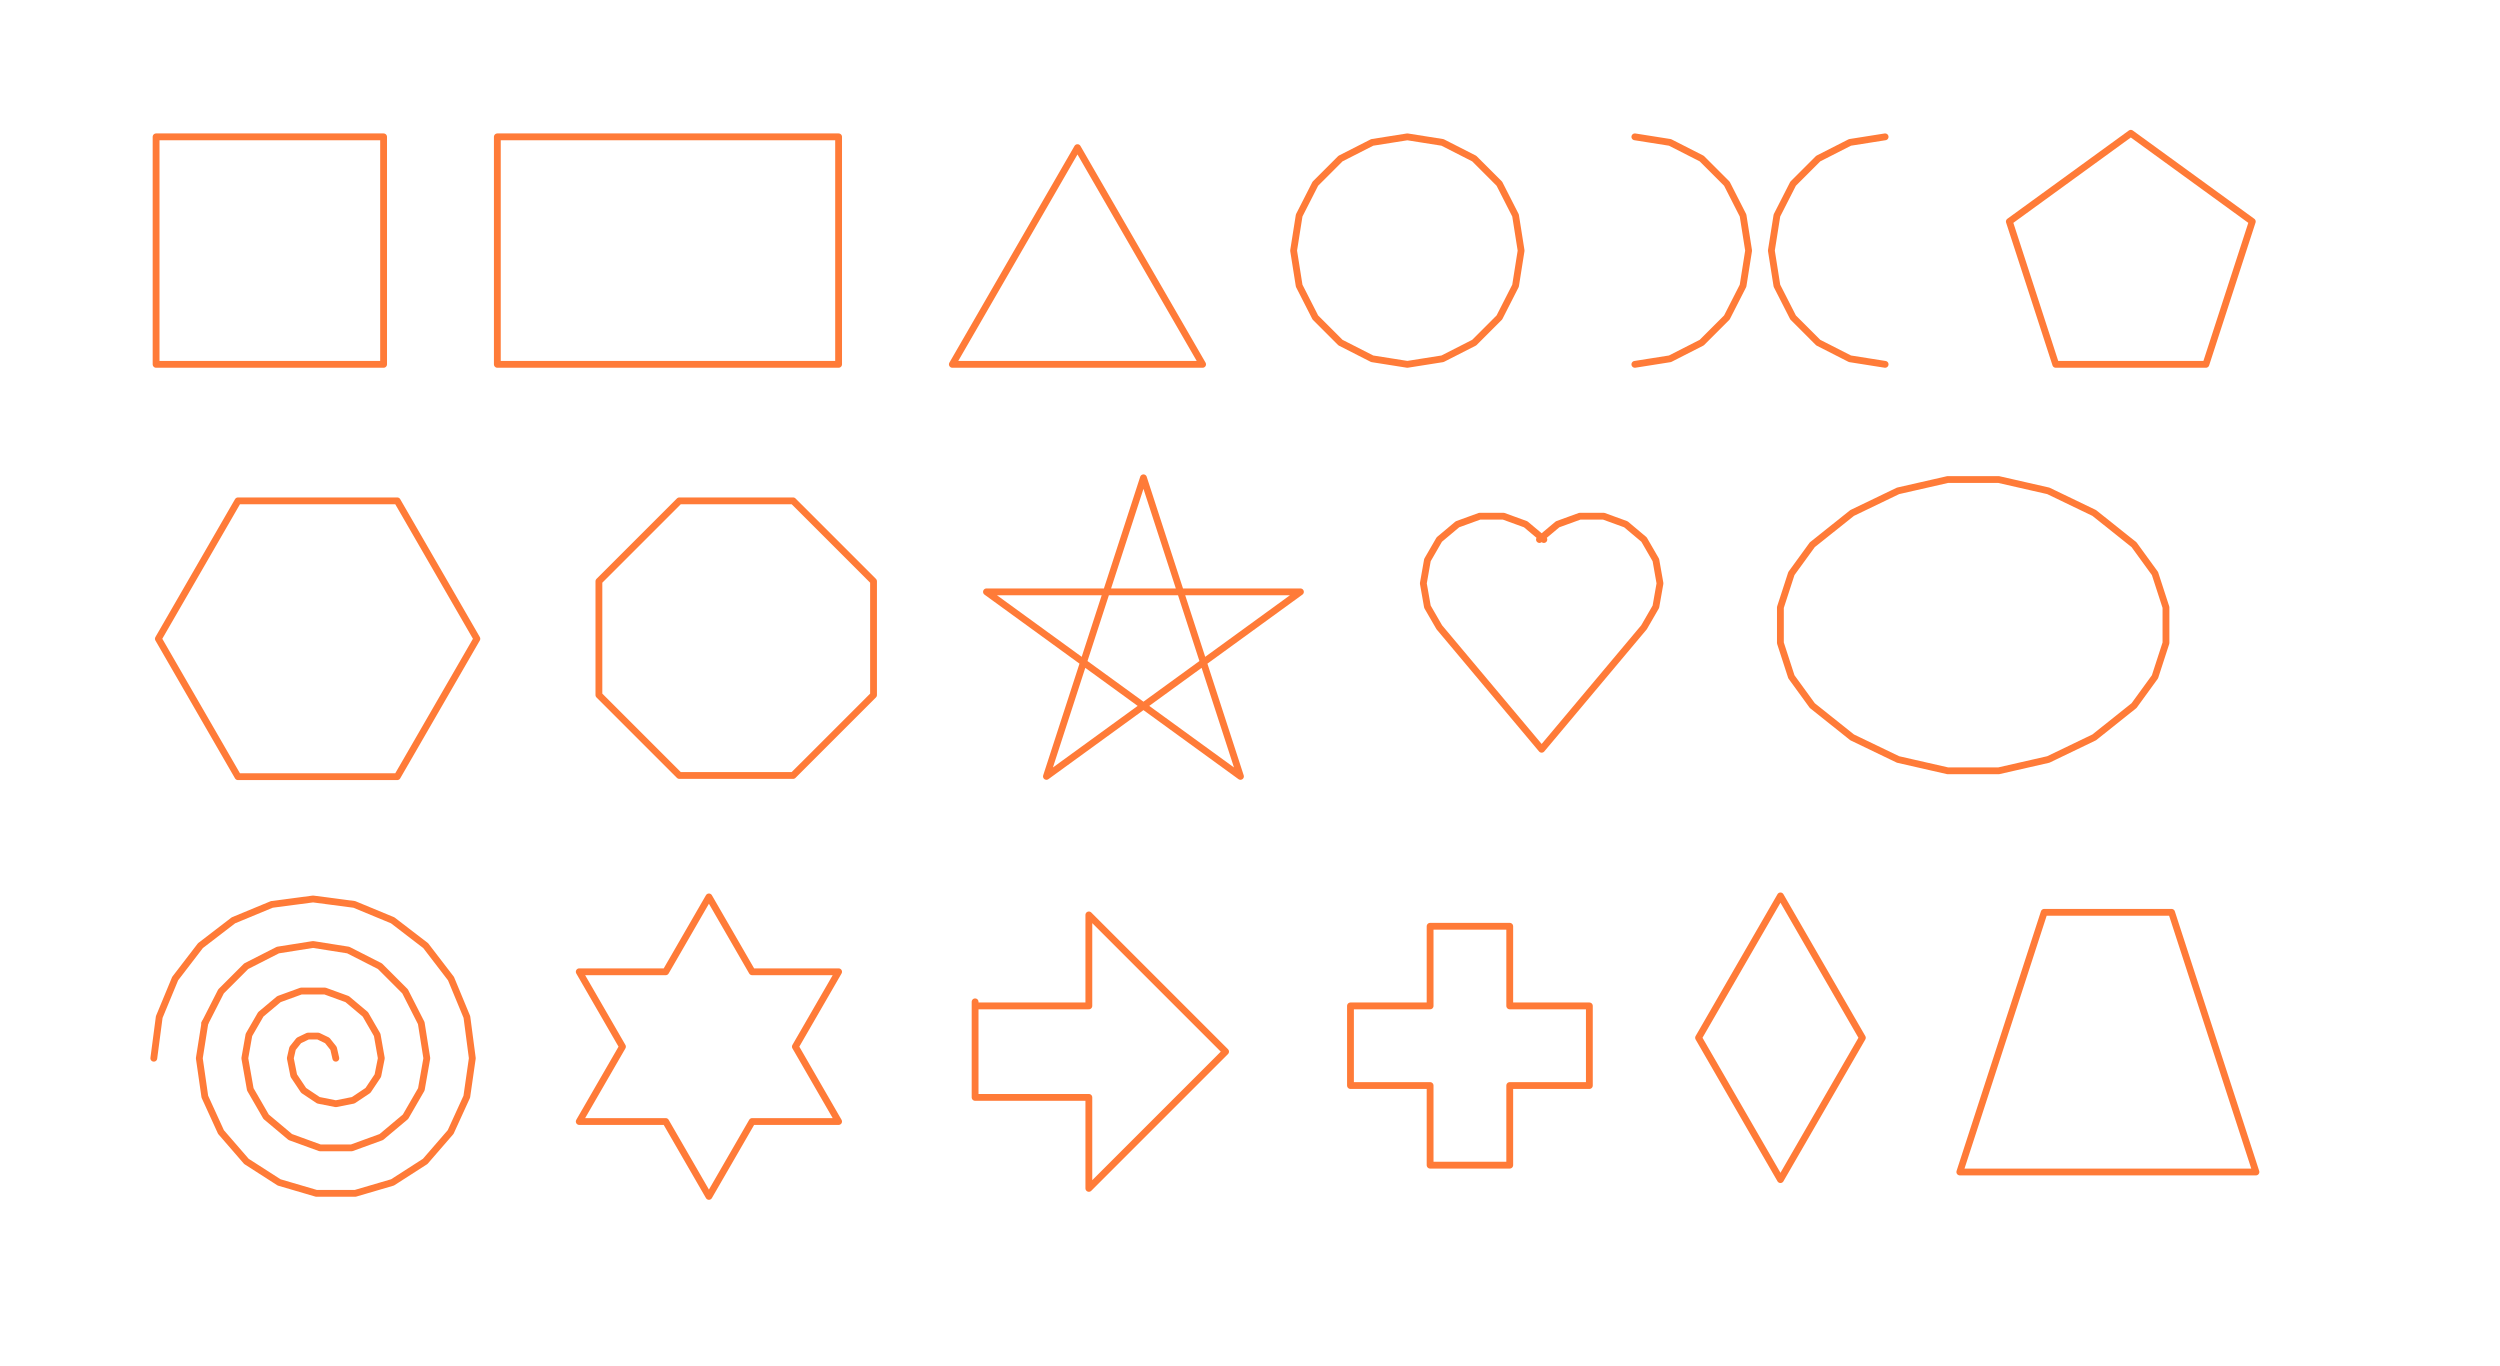
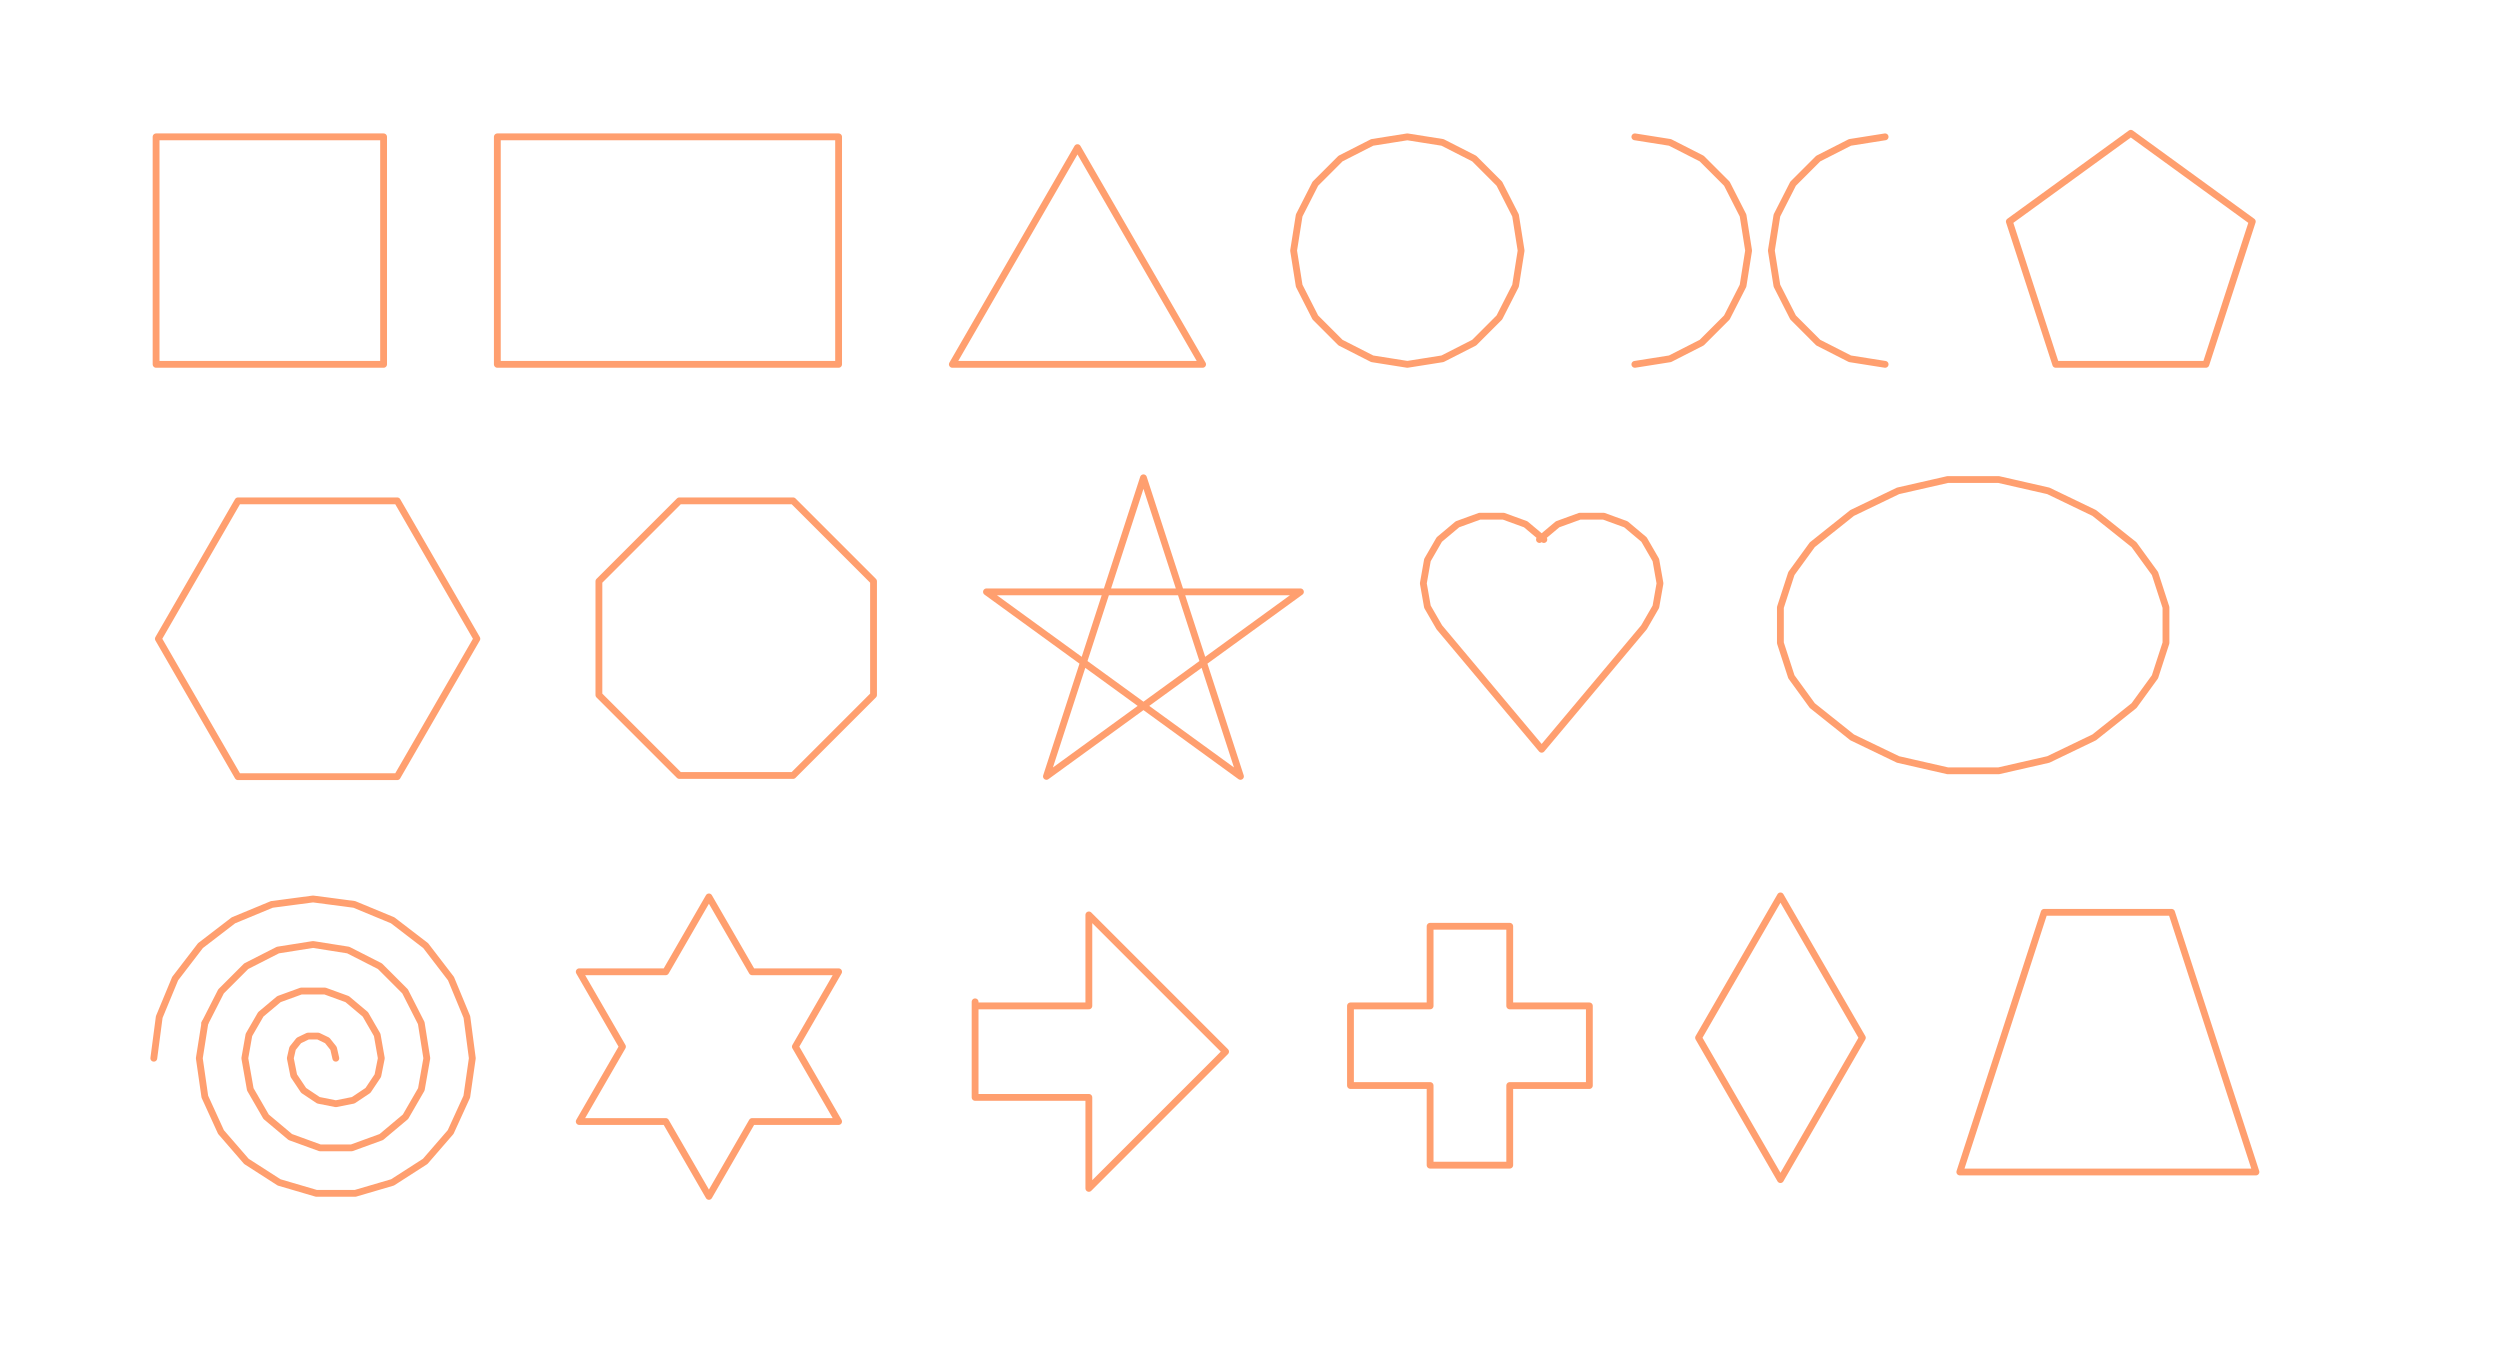
<svg xmlns="http://www.w3.org/2000/svg" viewBox="0 0 878.667 480" height="480" width="878.667" xml:space="preserve" id="svg2" version="1.1">
  <defs id="defs6">
    <clipPath id="clipPath20" clipPathUnits="userSpaceOnUse">
      <path id="path18" d="M 0,3600 H 6589 V 0 H 0 Z" />
    </clipPath>
  </defs>
  <g transform="matrix(1.333333,0,0,-1.333333,0,480)" id="g10">
    <g transform="scale(0.1)" id="g12">
      <g id="g14">
        <g clip-path="url(#clipPath20)" id="g16">
-           <path id="path22" style="fill:none;stroke:#ff7b38;stroke-width:17.991;stroke-linecap:round;stroke-linejoin:round;stroke-miterlimit:10;stroke-dasharray:none;stroke-opacity:1" d="m 411.441,3239.28 h 599.699 v -599.7 H 411.441 v 599.7" />
-           <path id="path24" style="fill:none;stroke:#ff7b38;stroke-width:17.991;stroke-linecap:round;stroke-linejoin:round;stroke-miterlimit:10;stroke-dasharray:none;stroke-opacity:1" d="m 1310.99,3239.28 h 899.55 v -599.7 h -899.55 v 599.7" />
-           <path id="path26" style="fill:none;stroke:#ff7b38;stroke-width:17.991;stroke-linecap:round;stroke-linejoin:round;stroke-miterlimit:10;stroke-dasharray:none;stroke-opacity:1" d="m 2510.39,2639.58 h 659.67 l -329.83,571.29 -329.84,-571.29" />
-           <path id="path28" style="fill:none;stroke:#ff7b38;stroke-width:17.991;stroke-linecap:round;stroke-linejoin:round;stroke-miterlimit:10;stroke-dasharray:none;stroke-opacity:1" d="m 3709.79,2639.58 92.66,14.67 83.59,42.6 66.34,66.33 42.58,83.59 14.68,92.66 -14.68,92.66 -42.58,83.59 -66.34,66.34 -83.59,42.59 -92.66,14.67 -92.66,-14.67 -83.59,-42.59 -66.33,-66.34 -42.59,-83.59 -14.68,-92.66 14.68,-92.66 42.59,-83.59 66.33,-66.33 83.59,-42.6 92.66,-14.67" />
-           <path id="path30" style="fill:none;stroke:#ff7b38;stroke-width:17.991;stroke-linecap:round;stroke-linejoin:round;stroke-miterlimit:10;stroke-dasharray:none;stroke-opacity:1" d="m 4309.49,2639.58 92.66,14.67 83.59,42.6 66.33,66.33 42.59,83.59 14.68,92.66 -14.68,92.66 -42.59,83.59 -66.33,66.34 -83.59,42.59 -92.66,14.67" />
-           <path id="path32" style="fill:none;stroke:#ff7b38;stroke-width:17.991;stroke-linecap:round;stroke-linejoin:round;stroke-miterlimit:10;stroke-dasharray:none;stroke-opacity:1" d="m 4969.16,3239.28 -92.66,-14.67 -83.59,-42.59 -66.33,-66.34 -42.6,-83.59 -14.67,-92.66 14.67,-92.66 42.6,-83.59 66.33,-66.33 83.59,-42.6 92.66,-14.67" />
-           <path id="path34" style="fill:none;stroke:#ff7b38;stroke-width:17.991;stroke-linecap:round;stroke-linejoin:round;stroke-miterlimit:10;stroke-dasharray:none;stroke-opacity:1" d="m 5418.93,2639.58 h 395.81 l 122.31,376.43 -320.21,232.65 -320.21,-232.65 122.3,-376.43" />
-           <path id="path36" style="fill:none;stroke:#ff7b38;stroke-width:17.991;stroke-linecap:round;stroke-linejoin:round;stroke-miterlimit:10;stroke-dasharray:none;stroke-opacity:1" d="m 627.332,2279.76 h 419.788 l 209.9,-363.55 -209.9,-363.55 H 627.332 l -209.894,363.55 209.894,363.55" />
-           <path id="path38" style="fill:none;stroke:#ff7b38;stroke-width:17.991;stroke-linecap:round;stroke-linejoin:round;stroke-miterlimit:10;stroke-dasharray:none;stroke-opacity:1" d="m 1790.75,2279.76 h 299.85 l 212.03,-212.03 V 1767.88 L 2090.6,1555.86 h -299.85 l -212.03,212.02 v 299.85 l 212.03,212.03" />
-           <path id="path40" style="fill:none;stroke:#ff7b38;stroke-width:17.991;stroke-linecap:round;stroke-linejoin:round;stroke-miterlimit:10;stroke-dasharray:none;stroke-opacity:1" d="m 2600.34,2039.88 h 827.59 l -669.53,-486.44 255.74,787.08 255.74,-787.08 -669.54,486.44" />
-           <path id="path42" style="fill:none;stroke:#ff7b38;stroke-width:17.991;stroke-linecap:round;stroke-linejoin:round;stroke-miterlimit:10;stroke-dasharray:none;stroke-opacity:1" d="m 4069.61,2177.81 -47.86,40.16 -58.72,21.37 h -62.48 l -58.71,-21.37 -47.87,-40.16 -31.24,-54.11 -10.85,-61.53 10.85,-61.54 31.24,-54.11 269.84,-321.57 269.83,321.57 31.24,54.11 10.85,61.54 -10.85,61.53 -31.24,54.11 -47.86,40.16 -58.71,21.37 h -62.49 l -58.71,-21.37 -47.87,-40.16" />
-           <path id="path44" style="fill:none;stroke:#ff7b38;stroke-width:17.991;stroke-linecap:round;stroke-linejoin:round;stroke-miterlimit:10;stroke-dasharray:none;stroke-opacity:1" d="m 4777.26,1740.03 104.99,-83.73 120.99,-58.26 130.92,-29.89 h 134.29 l 130.93,29.89 120.99,58.26 104.99,83.73 55.14,75.9 28.99,89.22 v 93.81 l -28.99,89.22 -55.14,75.9 -104.99,83.73 -120.99,58.27 -130.93,29.88 h -134.29 l -130.92,-29.88 -120.99,-58.27 -104.99,-83.73 -55.15,-75.9 -28.98,-89.22 v -93.81 l 28.98,-89.22 55.15,-75.9" />
-           <path id="path46" style="fill:none;stroke:#ff7b38;stroke-width:17.991;stroke-linecap:round;stroke-linejoin:round;stroke-miterlimit:10;stroke-dasharray:none;stroke-opacity:1" d="m 885.203,810.496 -5.937,26.02 -16.641,20.867 -24.047,11.578 h -26.691 l -24.043,-11.578 -16.641,-20.867 -5.941,-26.02 9.133,-45.898 26,-38.914 38.91,-26 45.898,-9.129 45.899,9.129 38.91,26 26,38.914 9.128,45.898 -10.847,61.531 -31.242,54.114 -47.863,40.16 -58.715,21.371 h -62.481 l -58.715,-21.371 -47.863,-40.16 -31.242,-54.114 -10.848,-61.531 14.465,-82.043 41.656,-72.148 63.817,-53.551 78.285,-28.496 h 83.312 l 78.281,28.496 63.82,53.551 41.66,72.148 14.46,82.043 -14.67,92.656 -42.59,83.59 -66.34,66.338 -83.589,42.59 -92.657,14.67 -92.66,-14.67 -83.59,-42.59 -66.336,-66.338 -42.589,-83.59" />
-           <path id="path48" style="fill:none;stroke:#ff7b38;stroke-width:17.991;stroke-linecap:round;stroke-linejoin:round;stroke-miterlimit:10;stroke-dasharray:none;stroke-opacity:1" d="m 540.059,903.152 -14.676,-92.656 14.574,-101.375 42.547,-93.16 67.066,-77.398 86.16,-55.372 98.266,-28.855 H 936.41 l 98.27,28.855 86.16,55.372 67.06,77.398 42.55,93.16 14.57,101.375 -14.3,108.649 -41.94,101.245 -66.71,86.94 -86.94,66.71 -101.247,41.94 -108.649,14.31 -108.652,-14.31 -101.242,-41.94 -86.942,-66.71 -66.714,-86.94 -41.938,-101.245 -14.305,-108.649" />
-           <path id="path50" style="fill:none;stroke:#ff7b38;stroke-width:17.991;stroke-linecap:round;stroke-linejoin:round;stroke-miterlimit:10;stroke-dasharray:none;stroke-opacity:1" d="m 1982.65,1038.38 h 227.89 L 2096.6,841.027 2210.54,643.672 H 1982.65 L 1868.71,446.316 1754.77,643.672 h -227.89 l 113.94,197.355 -113.94,197.353 h 227.89 l 113.94,197.35 113.94,-197.35" />
-           <path id="path52" style="fill:none;stroke:#ff7b38;stroke-width:17.991;stroke-linecap:round;stroke-linejoin:round;stroke-miterlimit:10;stroke-dasharray:none;stroke-opacity:1" d="m 2570.36,948.426 h 299.85 V 1188.3 L 3230.65,827.863 2870.21,467.418 v 239.879 h -299.85 v 251.875" />
-           <path id="path54" style="fill:none;stroke:#ff7b38;stroke-width:17.991;stroke-linecap:round;stroke-linejoin:round;stroke-miterlimit:10;stroke-dasharray:none;stroke-opacity:1" d="m 3559.86,948.426 h 209.9 v 209.894 h 209.9 V 948.426 h 209.89 V 738.531 H 3979.66 V 528.637 h -209.9 v 209.894 h -209.9 v 209.895" />
-           <path id="path56" style="fill:none;stroke:#ff7b38;stroke-width:17.991;stroke-linecap:round;stroke-linejoin:round;stroke-miterlimit:10;stroke-dasharray:none;stroke-opacity:1" d="M 4477.41,864.469 4693.3,1238.4 4909.19,864.469 4693.3,490.531 4477.41,864.469" />
-           <path id="path58" style="fill:none;stroke:#ff7b38;stroke-width:17.991;stroke-linecap:round;stroke-linejoin:round;stroke-miterlimit:10;stroke-dasharray:none;stroke-opacity:1" d="m 5167.06,510.645 h 779.61 L 5724.29,1195.06 H 5388.46 L 5166.08,510.645" />
+           <path id="path22" style="fill:none;stroke:#ff9f6f;stroke-width:17.991;stroke-linecap:round;stroke-linejoin:round;stroke-miterlimit:10;stroke-dasharray:none;stroke-opacity:1" d="m 411.441,3239.28 h 599.699 v -599.7 H 411.441 v 599.7" />
+           <path id="path24" style="fill:none;stroke:#ff9f6f;stroke-width:17.991;stroke-linecap:round;stroke-linejoin:round;stroke-miterlimit:10;stroke-dasharray:none;stroke-opacity:1" d="m 1310.99,3239.28 h 899.55 v -599.7 h -899.55 v 599.7" />
+           <path id="path26" style="fill:none;stroke:#ff9f6f;stroke-width:17.991;stroke-linecap:round;stroke-linejoin:round;stroke-miterlimit:10;stroke-dasharray:none;stroke-opacity:1" d="m 2510.39,2639.58 h 659.67 l -329.83,571.29 -329.84,-571.29" />
+           <path id="path28" style="fill:none;stroke:#ff9f6f;stroke-width:17.991;stroke-linecap:round;stroke-linejoin:round;stroke-miterlimit:10;stroke-dasharray:none;stroke-opacity:1" d="m 3709.79,2639.58 92.66,14.67 83.59,42.6 66.34,66.33 42.58,83.59 14.68,92.66 -14.68,92.66 -42.58,83.59 -66.34,66.34 -83.59,42.59 -92.66,14.67 -92.66,-14.67 -83.59,-42.59 -66.33,-66.34 -42.59,-83.59 -14.68,-92.66 14.68,-92.66 42.59,-83.59 66.33,-66.33 83.59,-42.6 92.66,-14.67" />
+           <path id="path30" style="fill:none;stroke:#ff9f6f;stroke-width:17.991;stroke-linecap:round;stroke-linejoin:round;stroke-miterlimit:10;stroke-dasharray:none;stroke-opacity:1" d="m 4309.49,2639.58 92.66,14.67 83.59,42.6 66.33,66.33 42.59,83.59 14.68,92.66 -14.68,92.66 -42.59,83.59 -66.33,66.34 -83.59,42.59 -92.66,14.67" />
+           <path id="path32" style="fill:none;stroke:#ff9f6f;stroke-width:17.991;stroke-linecap:round;stroke-linejoin:round;stroke-miterlimit:10;stroke-dasharray:none;stroke-opacity:1" d="m 4969.16,3239.28 -92.66,-14.67 -83.59,-42.59 -66.33,-66.34 -42.6,-83.59 -14.67,-92.66 14.67,-92.66 42.6,-83.59 66.33,-66.33 83.59,-42.6 92.66,-14.67" />
+           <path id="path34" style="fill:none;stroke:#ff9f6f;stroke-width:17.991;stroke-linecap:round;stroke-linejoin:round;stroke-miterlimit:10;stroke-dasharray:none;stroke-opacity:1" d="m 5418.93,2639.58 h 395.81 l 122.31,376.43 -320.21,232.65 -320.21,-232.65 122.3,-376.43" />
+           <path id="path36" style="fill:none;stroke:#ff9f6f;stroke-width:17.991;stroke-linecap:round;stroke-linejoin:round;stroke-miterlimit:10;stroke-dasharray:none;stroke-opacity:1" d="m 627.332,2279.76 h 419.788 l 209.9,-363.55 -209.9,-363.55 H 627.332 l -209.894,363.55 209.894,363.55" />
+           <path id="path38" style="fill:none;stroke:#ff9f6f;stroke-width:17.991;stroke-linecap:round;stroke-linejoin:round;stroke-miterlimit:10;stroke-dasharray:none;stroke-opacity:1" d="m 1790.75,2279.76 h 299.85 l 212.03,-212.03 V 1767.88 L 2090.6,1555.86 h -299.85 l -212.03,212.02 v 299.85 l 212.03,212.03" />
+           <path id="path40" style="fill:none;stroke:#ff9f6f;stroke-width:17.991;stroke-linecap:round;stroke-linejoin:round;stroke-miterlimit:10;stroke-dasharray:none;stroke-opacity:1" d="m 2600.34,2039.88 h 827.59 l -669.53,-486.44 255.74,787.08 255.74,-787.08 -669.54,486.44" />
+           <path id="path42" style="fill:none;stroke:#ff9f6f;stroke-width:17.991;stroke-linecap:round;stroke-linejoin:round;stroke-miterlimit:10;stroke-dasharray:none;stroke-opacity:1" d="m 4069.61,2177.81 -47.86,40.16 -58.72,21.37 h -62.48 l -58.71,-21.37 -47.87,-40.16 -31.24,-54.11 -10.85,-61.53 10.85,-61.54 31.24,-54.11 269.84,-321.57 269.83,321.57 31.24,54.11 10.85,61.54 -10.85,61.53 -31.24,54.11 -47.86,40.16 -58.71,21.37 h -62.49 l -58.71,-21.37 -47.87,-40.16" />
+           <path id="path44" style="fill:none;stroke:#ff9f6f;stroke-width:17.991;stroke-linecap:round;stroke-linejoin:round;stroke-miterlimit:10;stroke-dasharray:none;stroke-opacity:1" d="m 4777.26,1740.03 104.99,-83.73 120.99,-58.26 130.92,-29.89 h 134.29 l 130.93,29.89 120.99,58.26 104.99,83.73 55.14,75.9 28.99,89.22 v 93.81 l -28.99,89.22 -55.14,75.9 -104.99,83.73 -120.99,58.27 -130.93,29.88 h -134.29 l -130.92,-29.88 -120.99,-58.27 -104.99,-83.73 -55.15,-75.9 -28.98,-89.22 v -93.81 l 28.98,-89.22 55.15,-75.9" />
+           <path id="path46" style="fill:none;stroke:#ff9f6f;stroke-width:17.991;stroke-linecap:round;stroke-linejoin:round;stroke-miterlimit:10;stroke-dasharray:none;stroke-opacity:1" d="m 885.203,810.496 -5.937,26.02 -16.641,20.867 -24.047,11.578 h -26.691 l -24.043,-11.578 -16.641,-20.867 -5.941,-26.02 9.133,-45.898 26,-38.914 38.91,-26 45.898,-9.129 45.899,9.129 38.91,26 26,38.914 9.128,45.898 -10.847,61.531 -31.242,54.114 -47.863,40.16 -58.715,21.371 h -62.481 l -58.715,-21.371 -47.863,-40.16 -31.242,-54.114 -10.848,-61.531 14.465,-82.043 41.656,-72.148 63.817,-53.551 78.285,-28.496 h 83.312 l 78.281,28.496 63.82,53.551 41.66,72.148 14.46,82.043 -14.67,92.656 -42.59,83.59 -66.34,66.338 -83.589,42.59 -92.657,14.67 -92.66,-14.67 -83.59,-42.59 -66.336,-66.338 -42.589,-83.59" />
+           <path id="path48" style="fill:none;stroke:#ff9f6f;stroke-width:17.991;stroke-linecap:round;stroke-linejoin:round;stroke-miterlimit:10;stroke-dasharray:none;stroke-opacity:1" d="m 540.059,903.152 -14.676,-92.656 14.574,-101.375 42.547,-93.16 67.066,-77.398 86.16,-55.372 98.266,-28.855 H 936.41 l 98.27,28.855 86.16,55.372 67.06,77.398 42.55,93.16 14.57,101.375 -14.3,108.649 -41.94,101.245 -66.71,86.94 -86.94,66.71 -101.247,41.94 -108.649,14.31 -108.652,-14.31 -101.242,-41.94 -86.942,-66.71 -66.714,-86.94 -41.938,-101.245 -14.305,-108.649" />
+           <path id="path50" style="fill:none;stroke:#ff9f6f;stroke-width:17.991;stroke-linecap:round;stroke-linejoin:round;stroke-miterlimit:10;stroke-dasharray:none;stroke-opacity:1" d="m 1982.65,1038.38 h 227.89 L 2096.6,841.027 2210.54,643.672 H 1982.65 L 1868.71,446.316 1754.77,643.672 h -227.89 l 113.94,197.355 -113.94,197.353 h 227.89 l 113.94,197.35 113.94,-197.35" />
+           <path id="path52" style="fill:none;stroke:#ff9f6f;stroke-width:17.991;stroke-linecap:round;stroke-linejoin:round;stroke-miterlimit:10;stroke-dasharray:none;stroke-opacity:1" d="m 2570.36,948.426 h 299.85 V 1188.3 L 3230.65,827.863 2870.21,467.418 v 239.879 h -299.85 v 251.875" />
+           <path id="path54" style="fill:none;stroke:#ff9f6f;stroke-width:17.991;stroke-linecap:round;stroke-linejoin:round;stroke-miterlimit:10;stroke-dasharray:none;stroke-opacity:1" d="m 3559.86,948.426 h 209.9 v 209.894 h 209.9 V 948.426 h 209.89 V 738.531 H 3979.66 V 528.637 h -209.9 v 209.894 h -209.9 v 209.895" />
+           <path id="path56" style="fill:none;stroke:#ff9f6f;stroke-width:17.991;stroke-linecap:round;stroke-linejoin:round;stroke-miterlimit:10;stroke-dasharray:none;stroke-opacity:1" d="M 4477.41,864.469 4693.3,1238.4 4909.19,864.469 4693.3,490.531 4477.41,864.469" />
+           <path id="path58" style="fill:none;stroke:#ff9f6f;stroke-width:17.991;stroke-linecap:round;stroke-linejoin:round;stroke-miterlimit:10;stroke-dasharray:none;stroke-opacity:1" d="m 5167.06,510.645 h 779.61 L 5724.29,1195.06 H 5388.46 L 5166.08,510.645" />
        </g>
      </g>
    </g>
  </g>
</svg>
